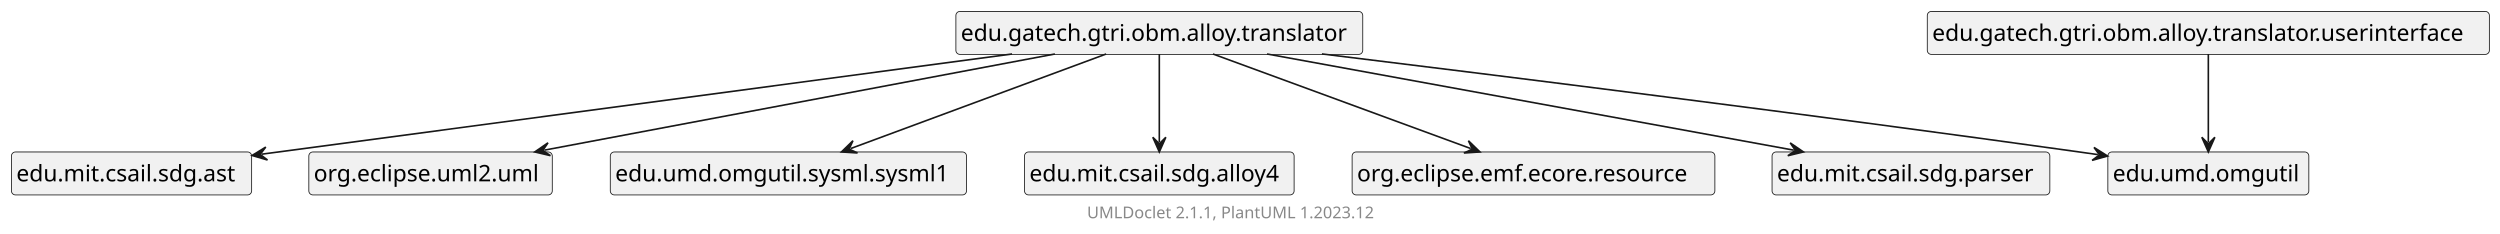
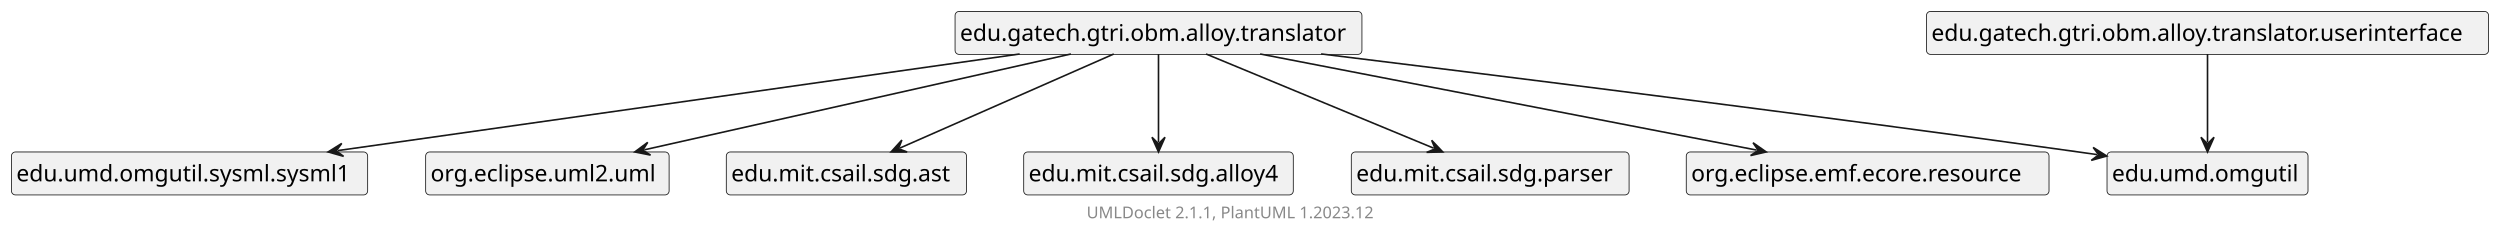
<svg xmlns="http://www.w3.org/2000/svg" xmlns:xlink="http://www.w3.org/1999/xlink" contentStyleType="text/css" height="143px" preserveAspectRatio="none" style="width:1530px;height:143px;" version="1.1" viewBox="0 0 1530 143" width="1530px" zoomAndPan="magnify">
  <defs />
  <g>
    <a href="edu/gatech/gtri/obm/alloy/translator/package-summary.html" target="_top" title="edu/gatech/gtri/obm/alloy/translator/package-summary.html" xlink:actuate="onRequest" xlink:href="edu/gatech/gtri/obm/alloy/translator/package-summary.html" xlink:show="new" xlink:title="edu/gatech/gtri/obm/alloy/translator/package-summary.html" xlink:type="simple">
      <g id="elem_edu.gatech.gtri.obm.alloy.translator">
-         <rect codeLine="17" fill="#F1F1F1" height="26.297" id="edu.gatech.gtri.obm.alloy.translator" rx="2.5" ry="2.5" style="stroke:#181818;stroke-width:0.5;" width="249" x="585" y="7" />
-         <text fill="#000000" font-family="sans-serif" font-size="14" lengthAdjust="spacing" textLength="243" x="588" y="24.995">edu.gatech.gtri.obm.alloy.translator</text>
+         <rect codeLine="17" fill="#F1F1F1" height="26.297" id="edu.gatech.gtri.obm.alloy.translator" rx="2.5" ry="2.5" style="stroke:#181818;stroke-width:0.5;" width="249" x="584.5" y="7" />
+         <text fill="#000000" font-family="sans-serif" font-size="14" lengthAdjust="spacing" textLength="243" x="587.5" y="24.995">edu.gatech.gtri.obm.alloy.translator</text>
      </g>
    </a>
-     <g id="elem_edu.mit.csail.sdg.ast">
-       <rect fill="#F1F1F1" height="26.297" id="edu.mit.csail.sdg.ast" rx="2.5" ry="2.5" style="stroke:#181818;stroke-width:0.5;" width="147" x="7" y="93" />
-       <text fill="#000000" font-family="sans-serif" font-size="14" lengthAdjust="spacing" textLength="141" x="10" y="110.995">edu.mit.csail.sdg.ast</text>
+     <g id="elem_edu.umd.omgutil.sysml.sysml1">
+       <rect fill="#F1F1F1" height="26.297" id="edu.umd.omgutil.sysml.sysml1" rx="2.5" ry="2.5" style="stroke:#181818;stroke-width:0.5;" width="218" x="7" y="93" />
+       <text fill="#000000" font-family="sans-serif" font-size="14" lengthAdjust="spacing" textLength="212" x="10" y="110.995">edu.umd.omgutil.sysml.sysml1</text>
    </g>
    <g id="elem_org.eclipse.uml2.uml">
-       <rect fill="#F1F1F1" height="26.297" id="org.eclipse.uml2.uml" rx="2.5" ry="2.5" style="stroke:#181818;stroke-width:0.5;" width="149" x="189" y="93" />
-       <text fill="#000000" font-family="sans-serif" font-size="14" lengthAdjust="spacing" textLength="143" x="192" y="110.995">org.eclipse.uml2.uml</text>
+       <rect fill="#F1F1F1" height="26.297" id="org.eclipse.uml2.uml" rx="2.5" ry="2.5" style="stroke:#181818;stroke-width:0.5;" width="149" x="260.5" y="93" />
+       <text fill="#000000" font-family="sans-serif" font-size="14" lengthAdjust="spacing" textLength="143" x="263.5" y="110.995">org.eclipse.uml2.uml</text>
    </g>
-     <g id="elem_edu.umd.omgutil.sysml.sysml1">
-       <rect fill="#F1F1F1" height="26.297" id="edu.umd.omgutil.sysml.sysml1" rx="2.5" ry="2.5" style="stroke:#181818;stroke-width:0.5;" width="218" x="373.5" y="93" />
-       <text fill="#000000" font-family="sans-serif" font-size="14" lengthAdjust="spacing" textLength="212" x="376.5" y="110.995">edu.umd.omgutil.sysml.sysml1</text>
+     <g id="elem_edu.mit.csail.sdg.ast">
+       <rect fill="#F1F1F1" height="26.297" id="edu.mit.csail.sdg.ast" rx="2.5" ry="2.5" style="stroke:#181818;stroke-width:0.5;" width="147" x="444.5" y="93" />
+       <text fill="#000000" font-family="sans-serif" font-size="14" lengthAdjust="spacing" textLength="141" x="447.5" y="110.995">edu.mit.csail.sdg.ast</text>
    </g>
    <g id="elem_edu.mit.csail.sdg.alloy4">
-       <rect fill="#F1F1F1" height="26.297" id="edu.mit.csail.sdg.alloy4" rx="2.5" ry="2.5" style="stroke:#181818;stroke-width:0.5;" width="165" x="627" y="93" />
-       <text fill="#000000" font-family="sans-serif" font-size="14" lengthAdjust="spacing" textLength="159" x="630" y="110.995">edu.mit.csail.sdg.alloy4</text>
+       <rect fill="#F1F1F1" height="26.297" id="edu.mit.csail.sdg.alloy4" rx="2.5" ry="2.5" style="stroke:#181818;stroke-width:0.5;" width="165" x="626.5" y="93" />
+       <text fill="#000000" font-family="sans-serif" font-size="14" lengthAdjust="spacing" textLength="159" x="629.5" y="110.995">edu.mit.csail.sdg.alloy4</text>
+     </g>
+     <g id="elem_edu.mit.csail.sdg.parser">
+       <rect fill="#F1F1F1" height="26.297" id="edu.mit.csail.sdg.parser" rx="2.5" ry="2.5" style="stroke:#181818;stroke-width:0.5;" width="170" x="827" y="93" />
+       <text fill="#000000" font-family="sans-serif" font-size="14" lengthAdjust="spacing" textLength="164" x="830" y="110.995">edu.mit.csail.sdg.parser</text>
    </g>
    <g id="elem_org.eclipse.emf.ecore.resource">
-       <rect fill="#F1F1F1" height="26.297" id="org.eclipse.emf.ecore.resource" rx="2.5" ry="2.5" style="stroke:#181818;stroke-width:0.5;" width="222" x="827.5" y="93" />
-       <text fill="#000000" font-family="sans-serif" font-size="14" lengthAdjust="spacing" textLength="216" x="830.5" y="110.995">org.eclipse.emf.ecore.resource</text>
+       <rect fill="#F1F1F1" height="26.297" id="org.eclipse.emf.ecore.resource" rx="2.5" ry="2.5" style="stroke:#181818;stroke-width:0.5;" width="222" x="1032" y="93" />
+       <text fill="#000000" font-family="sans-serif" font-size="14" lengthAdjust="spacing" textLength="216" x="1035" y="110.995">org.eclipse.emf.ecore.resource</text>
    </g>
    <g id="elem_edu.umd.omgutil">
-       <rect fill="#F1F1F1" height="26.297" id="edu.umd.omgutil" rx="2.5" ry="2.5" style="stroke:#181818;stroke-width:0.5;" width="123" x="1290" y="93" />
-       <text fill="#000000" font-family="sans-serif" font-size="14" lengthAdjust="spacing" textLength="117" x="1293" y="110.995">edu.umd.omgutil</text>
-     </g>
-     <g id="elem_edu.mit.csail.sdg.parser">
-       <rect fill="#F1F1F1" height="26.297" id="edu.mit.csail.sdg.parser" rx="2.5" ry="2.5" style="stroke:#181818;stroke-width:0.5;" width="170" x="1084.5" y="93" />
-       <text fill="#000000" font-family="sans-serif" font-size="14" lengthAdjust="spacing" textLength="164" x="1087.5" y="110.995">edu.mit.csail.sdg.parser</text>
+       <rect fill="#F1F1F1" height="26.297" id="edu.umd.omgutil" rx="2.5" ry="2.5" style="stroke:#181818;stroke-width:0.5;" width="123" x="1289.5" y="93" />
+       <text fill="#000000" font-family="sans-serif" font-size="14" lengthAdjust="spacing" textLength="117" x="1292.5" y="110.995">edu.umd.omgutil</text>
    </g>
    <a href="edu/gatech/gtri/obm/alloy/translator/userinterface/package-summary.html" target="_top" title="edu/gatech/gtri/obm/alloy/translator/userinterface/package-summary.html" xlink:actuate="onRequest" xlink:href="edu/gatech/gtri/obm/alloy/translator/userinterface/package-summary.html" xlink:show="new" xlink:title="edu/gatech/gtri/obm/alloy/translator/userinterface/package-summary.html" xlink:type="simple">
      <g id="elem_edu.gatech.gtri.obm.alloy.translator.userinterface">
-         <rect codeLine="19" fill="#F1F1F1" height="26.297" id="edu.gatech.gtri.obm.alloy.translator.userinterface" rx="2.5" ry="2.5" style="stroke:#181818;stroke-width:0.5;" width="344" x="1179.5" y="7" />
-         <text fill="#000000" font-family="sans-serif" font-size="14" lengthAdjust="spacing" textLength="338" x="1182.5" y="24.995">edu.gatech.gtri.obm.alloy.translator.userinterface</text>
+         <rect codeLine="19" fill="#F1F1F1" height="26.297" id="edu.gatech.gtri.obm.alloy.translator.userinterface" rx="2.5" ry="2.5" style="stroke:#181818;stroke-width:0.5;" width="344" x="1179" y="7" />
+         <text fill="#000000" font-family="sans-serif" font-size="14" lengthAdjust="spacing" textLength="338" x="1182" y="24.995">edu.gatech.gtri.obm.alloy.translator.userinterface</text>
      </g>
    </a>
-     <g id="link_edu.gatech.gtri.obm.alloy.translator_edu.mit.csail.sdg.ast">
-       <path codeLine="7" d="M619.38,33.04 C494.2,49.75 276.017,78.886 160.207,94.356 " fill="none" id="edu.gatech.gtri.obm.alloy.translator-to-edu.mit.csail.sdg.ast" style="stroke:#181818;stroke-width:1.0;" />
-       <polygon fill="#181818" points="154.26,95.15,163.71,97.923,159.216,94.488,162.651,89.994,154.26,95.15" style="stroke:#181818;stroke-width:1.0;" />
+     <g id="link_edu.gatech.gtri.obm.alloy.translator_edu.umd.omgutil.sysml.sysml1">
+       <path codeLine="7" d="M624.04,33.04 C511.31,49 319.391,76.188 206.741,92.148 " fill="none" id="edu.gatech.gtri.obm.alloy.translator-to-edu.umd.omgutil.sysml.sysml1" style="stroke:#181818;stroke-width:1.0;" />
+       <polygon fill="#181818" points="200.8,92.99,210.272,95.688,205.751,92.289,209.15,87.767,200.8,92.99" style="stroke:#181818;stroke-width:1.0;" />
    </g>
    <g id="link_edu.gatech.gtri.obm.alloy.translator_org.eclipse.uml2.uml">
-       <path codeLine="8" d="M645.6,33.04 C560.81,49 417.906,75.919 333.176,91.879 " fill="none" id="edu.gatech.gtri.obm.alloy.translator-to-org.eclipse.uml2.uml" style="stroke:#181818;stroke-width:1.0;" />
-       <polygon fill="#181818" points="327.28,92.99,336.865,95.255,332.194,92.064,335.384,87.393,327.28,92.99" style="stroke:#181818;stroke-width:1.0;" />
+       <path codeLine="8" d="M655.41,33.04 C584.32,49 465.384,75.715 394.344,91.675 " fill="none" id="edu.gatech.gtri.obm.alloy.translator-to-org.eclipse.uml2.uml" style="stroke:#181818;stroke-width:1.0;" />
+       <polygon fill="#181818" points="388.49,92.99,398.148,94.92,393.368,91.894,396.394,87.115,388.49,92.99" style="stroke:#181818;stroke-width:1.0;" />
    </g>
-     <g id="link_edu.gatech.gtri.obm.alloy.translator_edu.umd.omgutil.sysml.sysml1">
-       <path codeLine="9" d="M676.98,33.04 C633.82,49 563.717,74.948 520.587,90.908 " fill="none" id="edu.gatech.gtri.obm.alloy.translator-to-edu.umd.omgutil.sysml.sysml1" style="stroke:#181818;stroke-width:1.0;" />
-       <polygon fill="#181818" points="514.96,92.99,524.789,93.618,519.649,91.255,522.013,86.115,514.96,92.99" style="stroke:#181818;stroke-width:1.0;" />
+     <g id="link_edu.gatech.gtri.obm.alloy.translator_edu.mit.csail.sdg.ast">
+       <path codeLine="9" d="M681.63,33.04 C645.33,49 587.092,74.615 550.802,90.575 " fill="none" id="edu.gatech.gtri.obm.alloy.translator-to-edu.mit.csail.sdg.ast" style="stroke:#181818;stroke-width:1.0;" />
+       <polygon fill="#181818" points="545.31,92.99,555.159,93.028,549.887,90.977,551.938,85.705,545.31,92.99" style="stroke:#181818;stroke-width:1.0;" />
    </g>
    <g id="link_edu.gatech.gtri.obm.alloy.translator_edu.mit.csail.sdg.alloy4">
-       <path codeLine="10" d="M709.5,33.04 C709.5,49 709.5,71.03 709.5,86.99 " fill="none" id="edu.gatech.gtri.obm.alloy.translator-to-edu.mit.csail.sdg.alloy4" style="stroke:#181818;stroke-width:1.0;" />
-       <polygon fill="#181818" points="709.5,92.99,713.5,83.99,709.5,87.99,705.5,83.99,709.5,92.99" style="stroke:#181818;stroke-width:1.0;" />
+       <path codeLine="10" d="M709,33.04 C709,49 709,71.03 709,86.99 " fill="none" id="edu.gatech.gtri.obm.alloy.translator-to-edu.mit.csail.sdg.alloy4" style="stroke:#181818;stroke-width:1.0;" />
+       <polygon fill="#181818" points="709,92.99,713,83.99,709,87.99,705,83.99,709,92.99" style="stroke:#181818;stroke-width:1.0;" />
+     </g>
+     <g id="link_edu.gatech.gtri.obm.alloy.translator_edu.mit.csail.sdg.parser">
+       <path codeLine="11" d="M738.08,33.04 C776.68,49 838.866,74.735 877.426,90.695 " fill="none" id="edu.gatech.gtri.obm.alloy.translator-to-edu.mit.csail.sdg.parser" style="stroke:#181818;stroke-width:1.0;" />
+       <polygon fill="#181818" points="882.97,92.99,876.184,85.852,878.35,91.078,873.124,93.244,882.97,92.99" style="stroke:#181818;stroke-width:1.0;" />
    </g>
    <g id="link_edu.gatech.gtri.obm.alloy.translator_org.eclipse.emf.ecore.resource">
-       <path codeLine="11" d="M742.31,33.04 C785.84,49 856.617,74.963 900.117,90.923 " fill="none" id="edu.gatech.gtri.obm.alloy.translator-to-org.eclipse.emf.ecore.resource" style="stroke:#181818;stroke-width:1.0;" />
-       <polygon fill="#181818" points="905.75,92.99,898.678,86.135,901.056,91.268,895.923,93.645,905.75,92.99" style="stroke:#181818;stroke-width:1.0;" />
+       <path codeLine="12" d="M771.18,33.04 C853.68,49 992.599,75.89 1075.039,91.85 " fill="none" id="edu.gatech.gtri.obm.alloy.translator-to-org.eclipse.emf.ecore.resource" style="stroke:#181818;stroke-width:1.0;" />
+       <polygon fill="#181818" points="1080.93,92.99,1072.854,87.352,1076.021,92.04,1071.334,95.207,1080.93,92.99" style="stroke:#181818;stroke-width:1.0;" />
    </g>
    <g id="link_edu.gatech.gtri.obm.alloy.translator_edu.umd.omgutil">
-       <path codeLine="12" d="M809.01,33.01 C921.59,46.76 1110.38,70.32 1272.5,93 C1278.13,93.79 1278.054,93.759 1283.914,94.619 " fill="none" id="edu.gatech.gtri.obm.alloy.translator-to-edu.umd.omgutil" style="stroke:#181818;stroke-width:1.0;" />
-       <polygon fill="#181818" points="1289.85,95.49,1281.526,90.226,1284.903,94.764,1280.365,98.141,1289.85,95.49" style="stroke:#181818;stroke-width:1.0;" />
-     </g>
-     <g id="link_edu.gatech.gtri.obm.alloy.translator_edu.mit.csail.sdg.parser">
-       <path codeLine="13" d="M775.41,33.04 C862.85,49 1010.428,75.952 1097.818,91.912 " fill="none" id="edu.gatech.gtri.obm.alloy.translator-to-edu.mit.csail.sdg.parser" style="stroke:#181818;stroke-width:1.0;" />
-       <polygon fill="#181818" points="1103.72,92.99,1095.585,87.438,1098.801,92.092,1094.148,95.308,1103.72,92.99" style="stroke:#181818;stroke-width:1.0;" />
+       <path codeLine="13" d="M808.51,33.01 C921.09,46.76 1109.88,70.32 1272,93 C1277.63,93.79 1277.554,93.759 1283.414,94.619 " fill="none" id="edu.gatech.gtri.obm.alloy.translator-to-edu.umd.omgutil" style="stroke:#181818;stroke-width:1.0;" />
+       <polygon fill="#181818" points="1289.35,95.49,1281.026,90.226,1284.403,94.764,1279.865,98.141,1289.35,95.49" style="stroke:#181818;stroke-width:1.0;" />
    </g>
    <g id="link_edu.gatech.gtri.obm.alloy.translator.userinterface_edu.umd.omgutil">
-       <path codeLine="14" d="M1351.5,33.04 C1351.5,49 1351.5,71.03 1351.5,86.99 " fill="none" id="edu.gatech.gtri.obm.alloy.translator.userinterface-to-edu.umd.omgutil" style="stroke:#181818;stroke-width:1.0;" />
-       <polygon fill="#181818" points="1351.5,92.99,1355.5,83.99,1351.5,87.99,1347.5,83.99,1351.5,92.99" style="stroke:#181818;stroke-width:1.0;" />
+       <path codeLine="14" d="M1351,33.04 C1351,49 1351,71.03 1351,86.99 " fill="none" id="edu.gatech.gtri.obm.alloy.translator.userinterface-to-edu.umd.omgutil" style="stroke:#181818;stroke-width:1.0;" />
+       <polygon fill="#181818" points="1351,92.99,1355,83.99,1351,87.99,1347,83.99,1351,92.99" style="stroke:#181818;stroke-width:1.0;" />
    </g>
-     <text fill="#888888" font-family="sans-serif" font-size="10" lengthAdjust="spacing" textLength="186" x="665.25" y="133.579">UMLDoclet 2.1.1, PlantUML 1.2023.12</text>
+     <text fill="#888888" font-family="sans-serif" font-size="10" lengthAdjust="spacing" textLength="186" x="665" y="133.579">UMLDoclet 2.1.1, PlantUML 1.2023.12</text>
  </g>
</svg>
